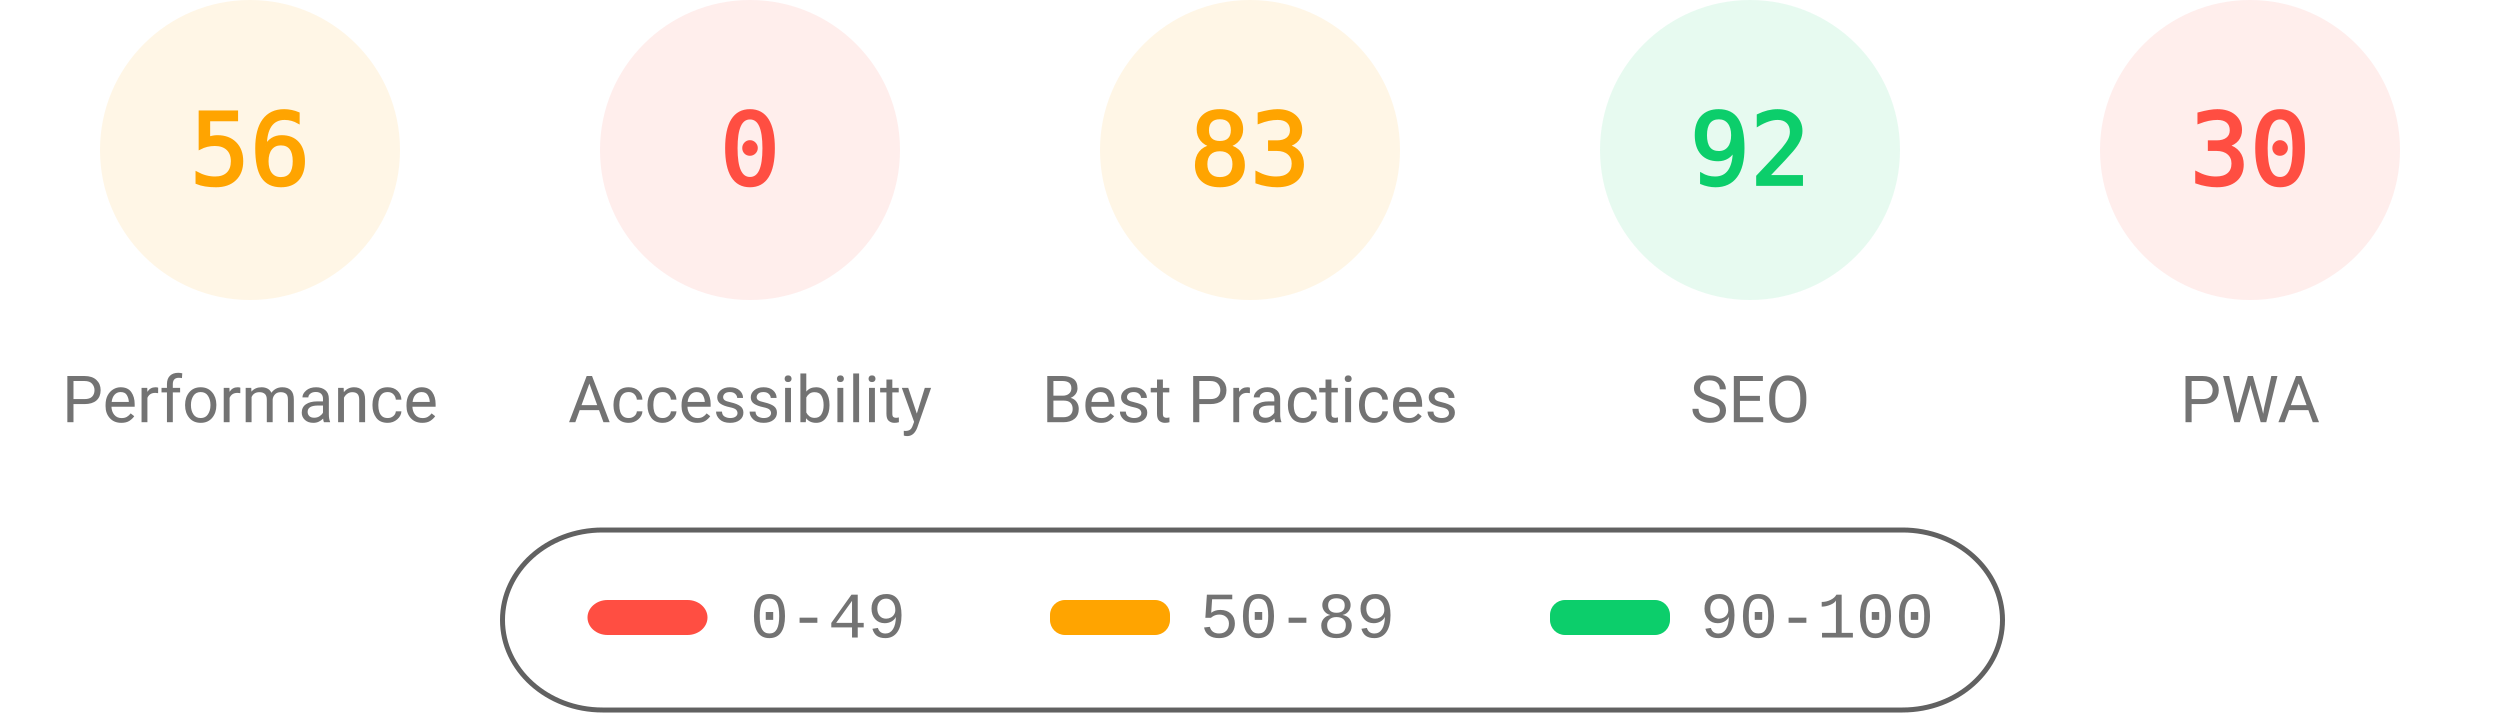
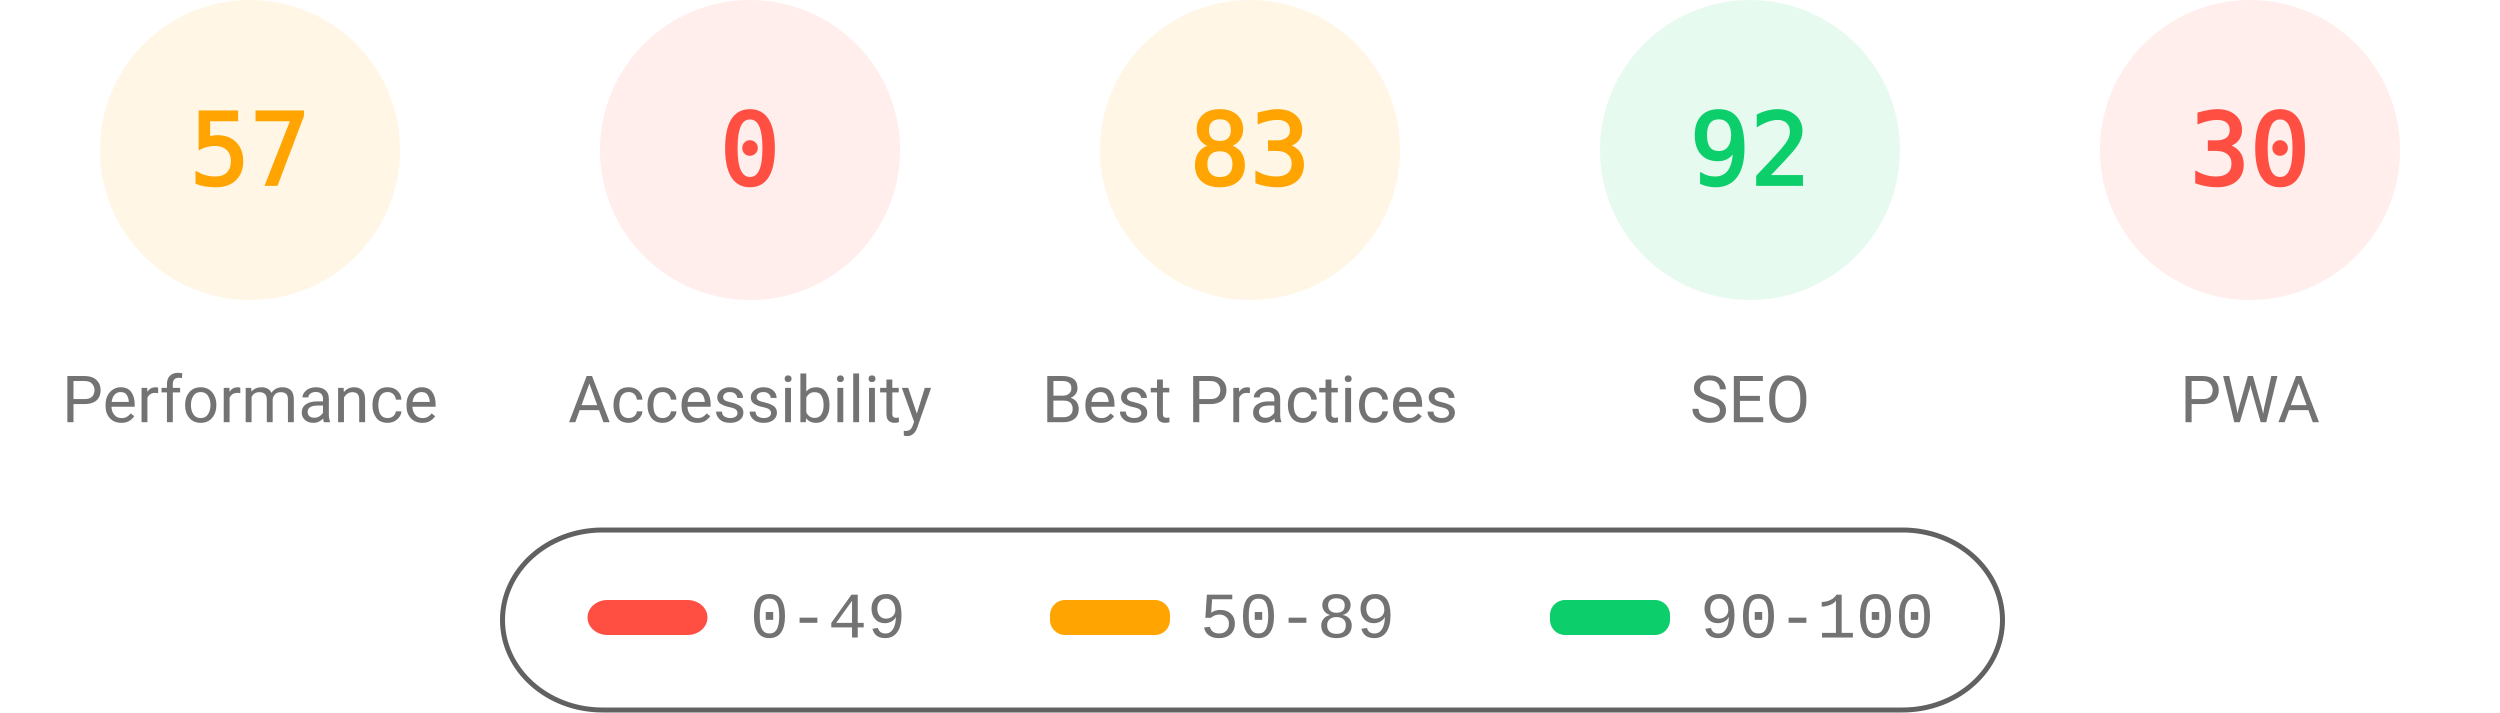
<svg xmlns="http://www.w3.org/2000/svg" fill="none" width="1000" height="285">
  <style>.gauge-base{opacity:.1}.gauge-arc{fill:none;animation-delay:250ms;stroke-linecap:round;transform:rotate(-90deg);transform-origin:100px 60px;animation:load-gauge 1s ease forwards}.guage-text{font-size:40px;font-family:monospace;text-align:center}.guage-red{color:#ff4e42;fill:#ff4e42;stroke:#ff4e42}.guage-orange{color:#ffa400;fill:#ffa400;stroke:#ffa400}.guage-green{color:#0cce6b;fill:#0cce6b;stroke:#0cce6b}.guage-undefined{color:#5c5c5c;fill:#5c5c5c;stroke:#5c5c5c}.guage-title{color:#737373;fill:#737373;stroke:none;font-size:26px;line-height:26px;font-family:Roboto,Halvetica,Arial,sans-serif}@keyframes load-gauge{from{stroke-dasharray:0 352.858}}</style>
  <svg class="guage-div guage-perf guage-orange" viewBox="0 0 200 200" width="200" height="200">
    <circle class="gauge-base" r="56" cx="100" cy="60" stroke-width="8" />
-     <circle class="gauge-arc guage-arc-1" r="56" cx="100" cy="60" stroke-width="8" style="stroke-dasharray:197.04,351.858" />
-     <text class="guage-text" x="100" y="60" alignment-baseline="central" dominant-baseline="central" text-anchor="middle">56</text>
+     <circle class="gauge-arc guage-arc-1" r="56" cx="100" cy="60" stroke-width="8" style="stroke-dasharray:200.559,351.858" />
+     <text class="guage-text" x="100" y="60" alignment-baseline="central" dominant-baseline="central" text-anchor="middle">57</text>
    <text class="guage-title" x="100" y="160" alignment-baseline="central" dominant-baseline="central" text-anchor="middle">Performance</text>
  </svg>
  <svg class="guage-div guage-acc guage-red" viewBox="0 0 200 200" width="200" height="200" x="200">
    <circle class="gauge-base" r="56" cx="100" cy="60" stroke-width="8" />
    <circle class="gauge-arc guage-arc-2" r="56" cx="100" cy="60" stroke-width="8" style="stroke-dasharray:0,351.858" />
    <text class="guage-text" x="100" y="60" alignment-baseline="central" dominant-baseline="central" text-anchor="middle">0</text>
    <text class="guage-title" x="100" y="160" alignment-baseline="central" dominant-baseline="central" text-anchor="middle">Accessibility</text>
  </svg>
  <svg class="guage-div guage-best guage-orange" viewBox="0 0 200 200" width="200" height="200" x="400">
    <circle class="gauge-base" r="56" cx="100" cy="60" stroke-width="8" />
    <circle class="gauge-arc guage-arc-3" r="56" cx="100" cy="60" stroke-width="8" style="stroke-dasharray:292.042,351.858" />
    <text class="guage-text" x="100" y="60" alignment-baseline="central" dominant-baseline="central" text-anchor="middle">83</text>
    <text class="guage-title" x="100" y="160" alignment-baseline="central" dominant-baseline="central" text-anchor="middle">Best Practices</text>
  </svg>
  <svg class="guage-div guage-seo guage-green" viewBox="0 0 200 200" width="200" height="200" x="600">
    <circle class="gauge-base" r="56" cx="100" cy="60" stroke-width="8" />
    <circle class="gauge-arc guage-arc-4" r="56" cx="100" cy="60" stroke-width="8" style="stroke-dasharray:323.709,351.858" />
    <text class="guage-text" x="100" y="60" alignment-baseline="central" dominant-baseline="central" text-anchor="middle">92</text>
    <text class="guage-title" x="100" y="160" alignment-baseline="central" dominant-baseline="central" text-anchor="middle">SEO</text>
  </svg>
  <svg class="guage-div guage-pwa guage-red" viewBox="0 0 200 200" width="200" height="200" x="800">
    <circle class="gauge-base" r="56" cx="100" cy="60" stroke-width="8" />
    <circle class="gauge-arc guage-arc-4" r="56" cx="100" cy="60" stroke-width="8" style="stroke-dasharray:105.557,351.858" />
    <text class="guage-text" x="100" y="60" alignment-baseline="central" dominant-baseline="central" text-anchor="middle">30</text>
    <text class="guage-title" x="100" y="160" alignment-baseline="central" dominant-baseline="central" text-anchor="middle">PWA</text>
  </svg>
  <svg width="604" height="76" x="200" y="210">
    <path fill="none" id="canvas_background" d="M-1-1h604v80H-1z" />
    <rect fill-opacity="0" stroke="#616161" stroke-width="2" rx="40" id="svg_2" height="72" width="600" y="2" x="1" fill="#000" />
    <rect stroke="#000" rx="8" id="svg_3" height="14" width="48" y="30" x="35" stroke-opacity="null" stroke-width="0" fill="#ff4e42" />
    <rect stroke="#000" rx="6" id="svg_4" height="14" width="48" y="30" x="220" stroke-opacity="null" stroke-width="0" fill="#ffa400" />
    <rect stroke="#000" rx="6" id="svg_5" height="14" width="48" y="30" x="420" stroke-opacity="null" stroke-width="0" fill="#0cce6b" />
    <text xml:space="preserve" text-anchor="start" font-family="'Courier New', Courier, monospace" font-size="26" id="svg_6" y="45" x="100" stroke-opacity="null" stroke-width="0" stroke="#000" fill="#737373">0-49</text>
    <text xml:space="preserve" text-anchor="start" font-family="'Courier New', Courier, monospace" font-size="26" id="svg_7" y="45" x="280" stroke-opacity="null" stroke-width="0" stroke="#000" fill="#737373">50-89</text>
    <text xml:space="preserve" text-anchor="start" font-family="'Courier New', Courier, monospace" font-size="26" id="svg_8" y="45" x="480" stroke-opacity="null" stroke-width="0" stroke="#000" fill="#737373">90-100</text>
  </svg>
</svg>
